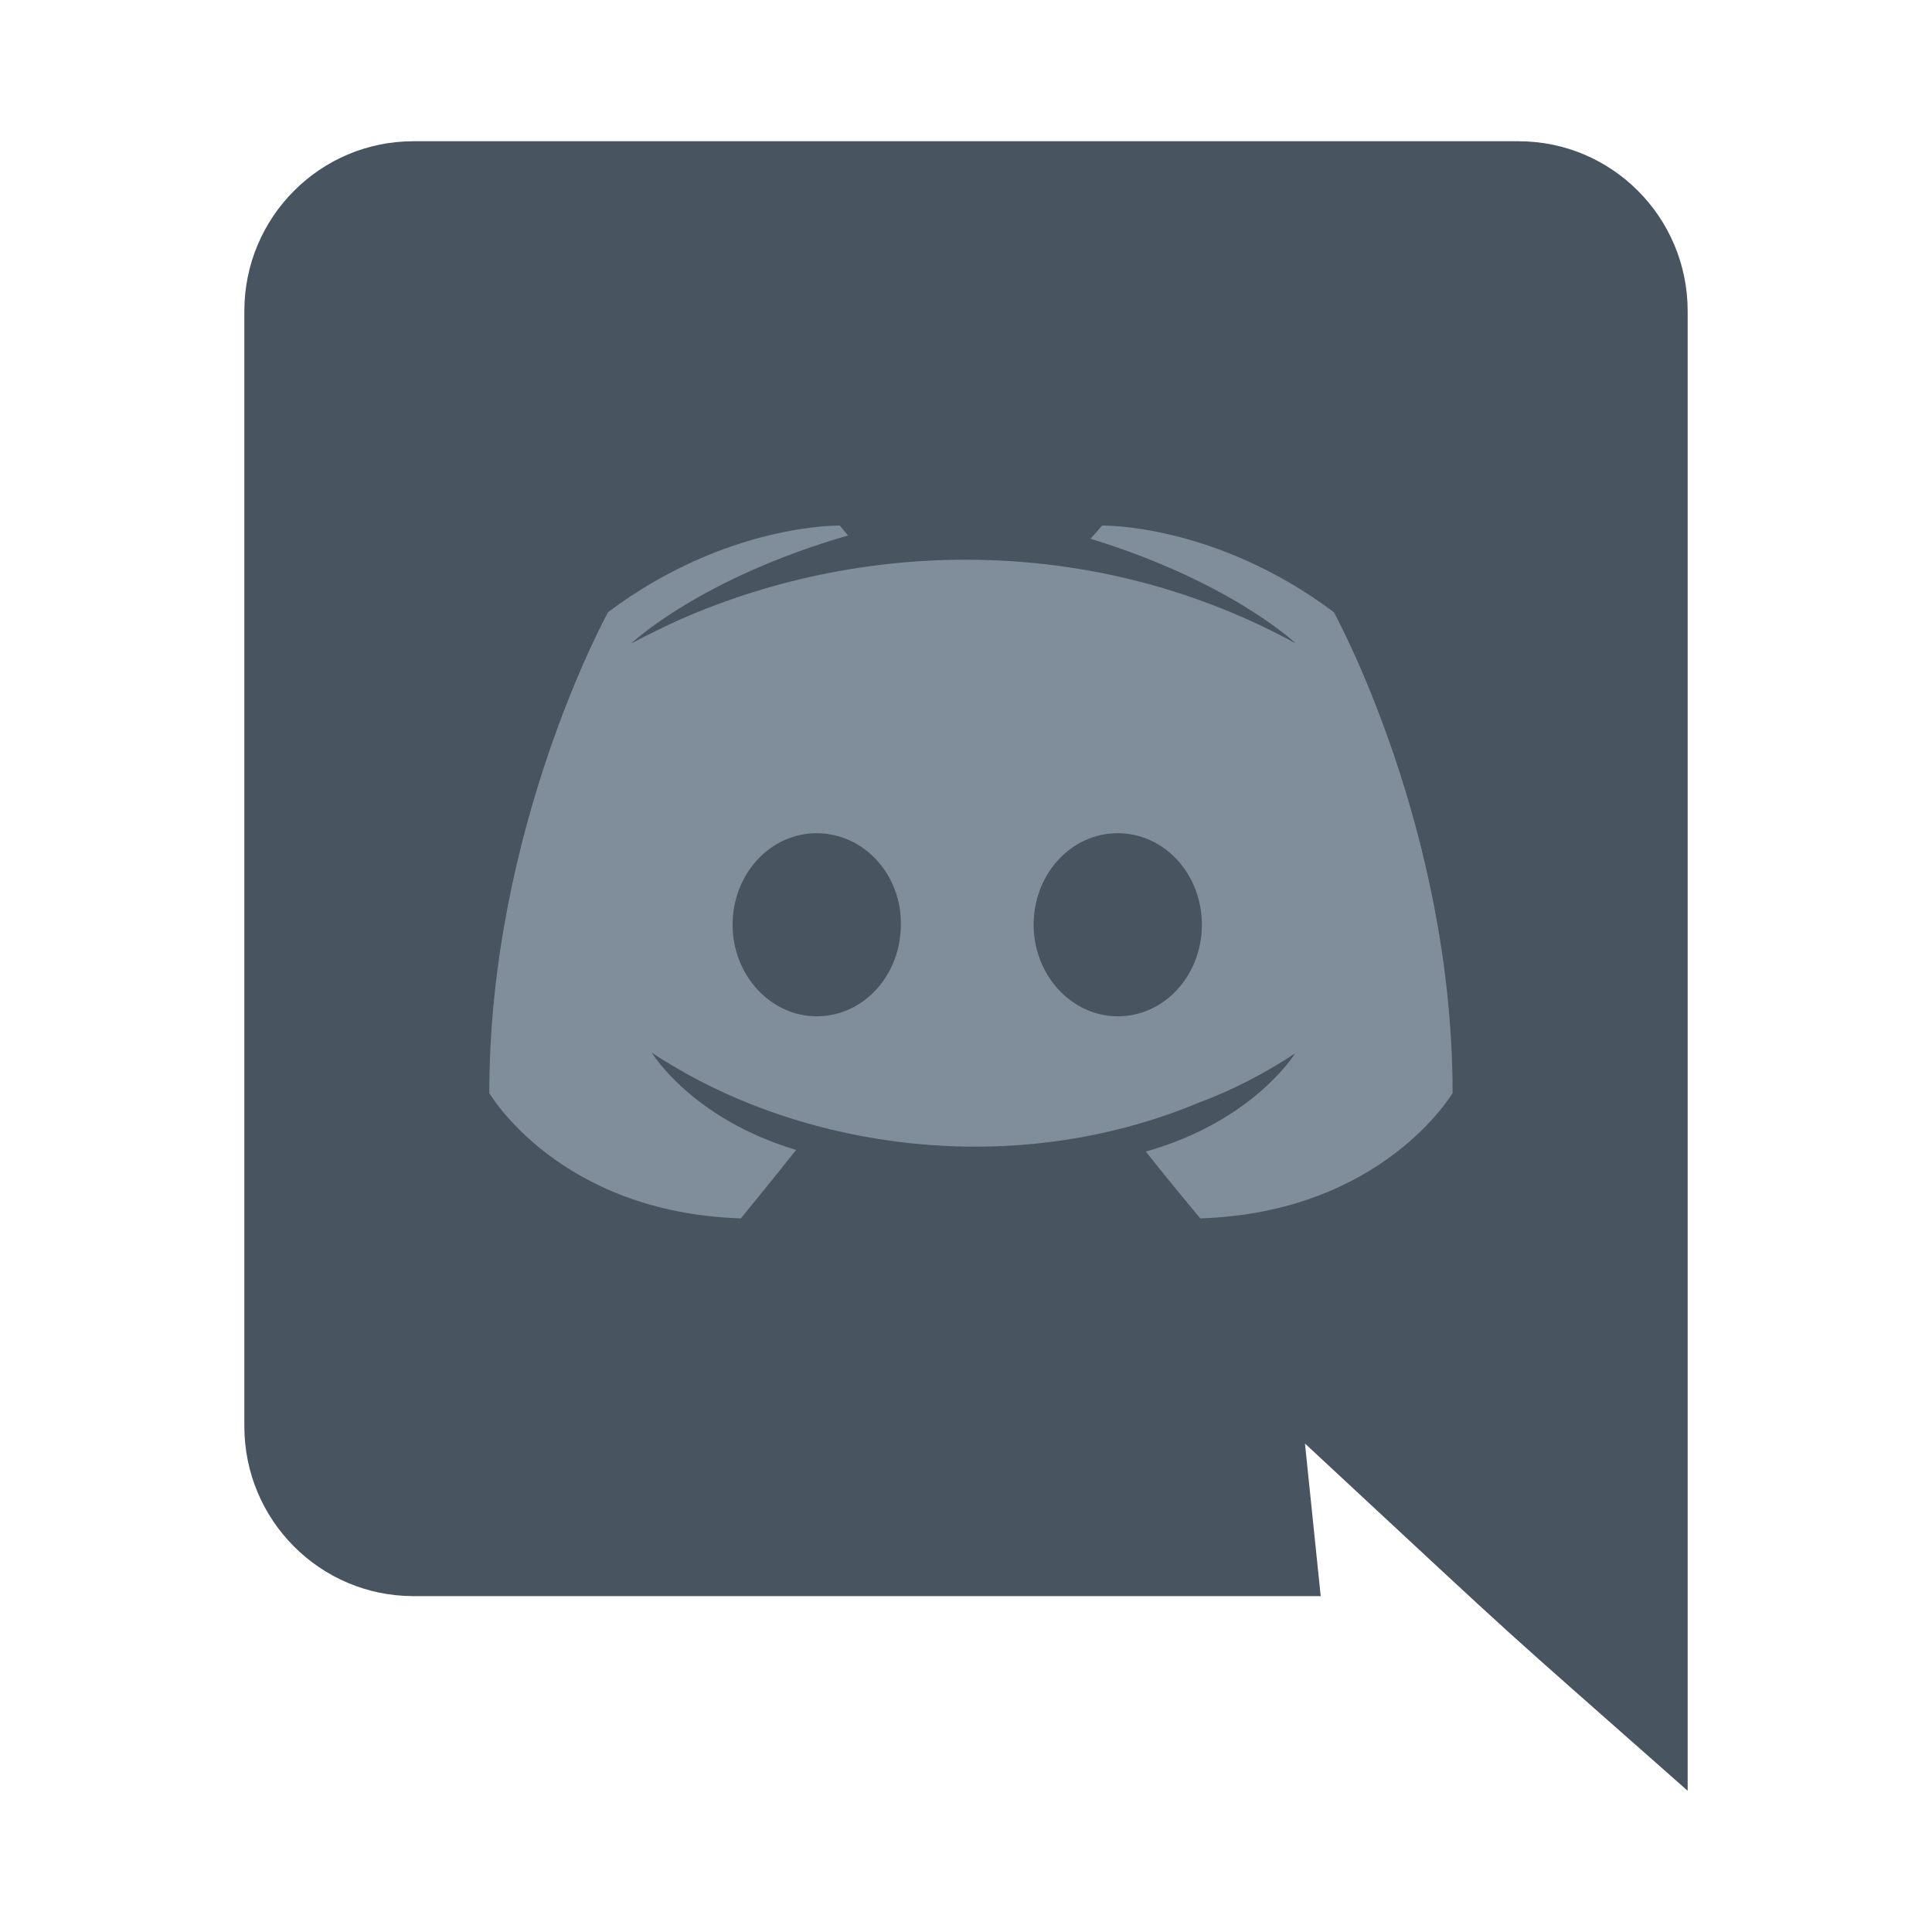
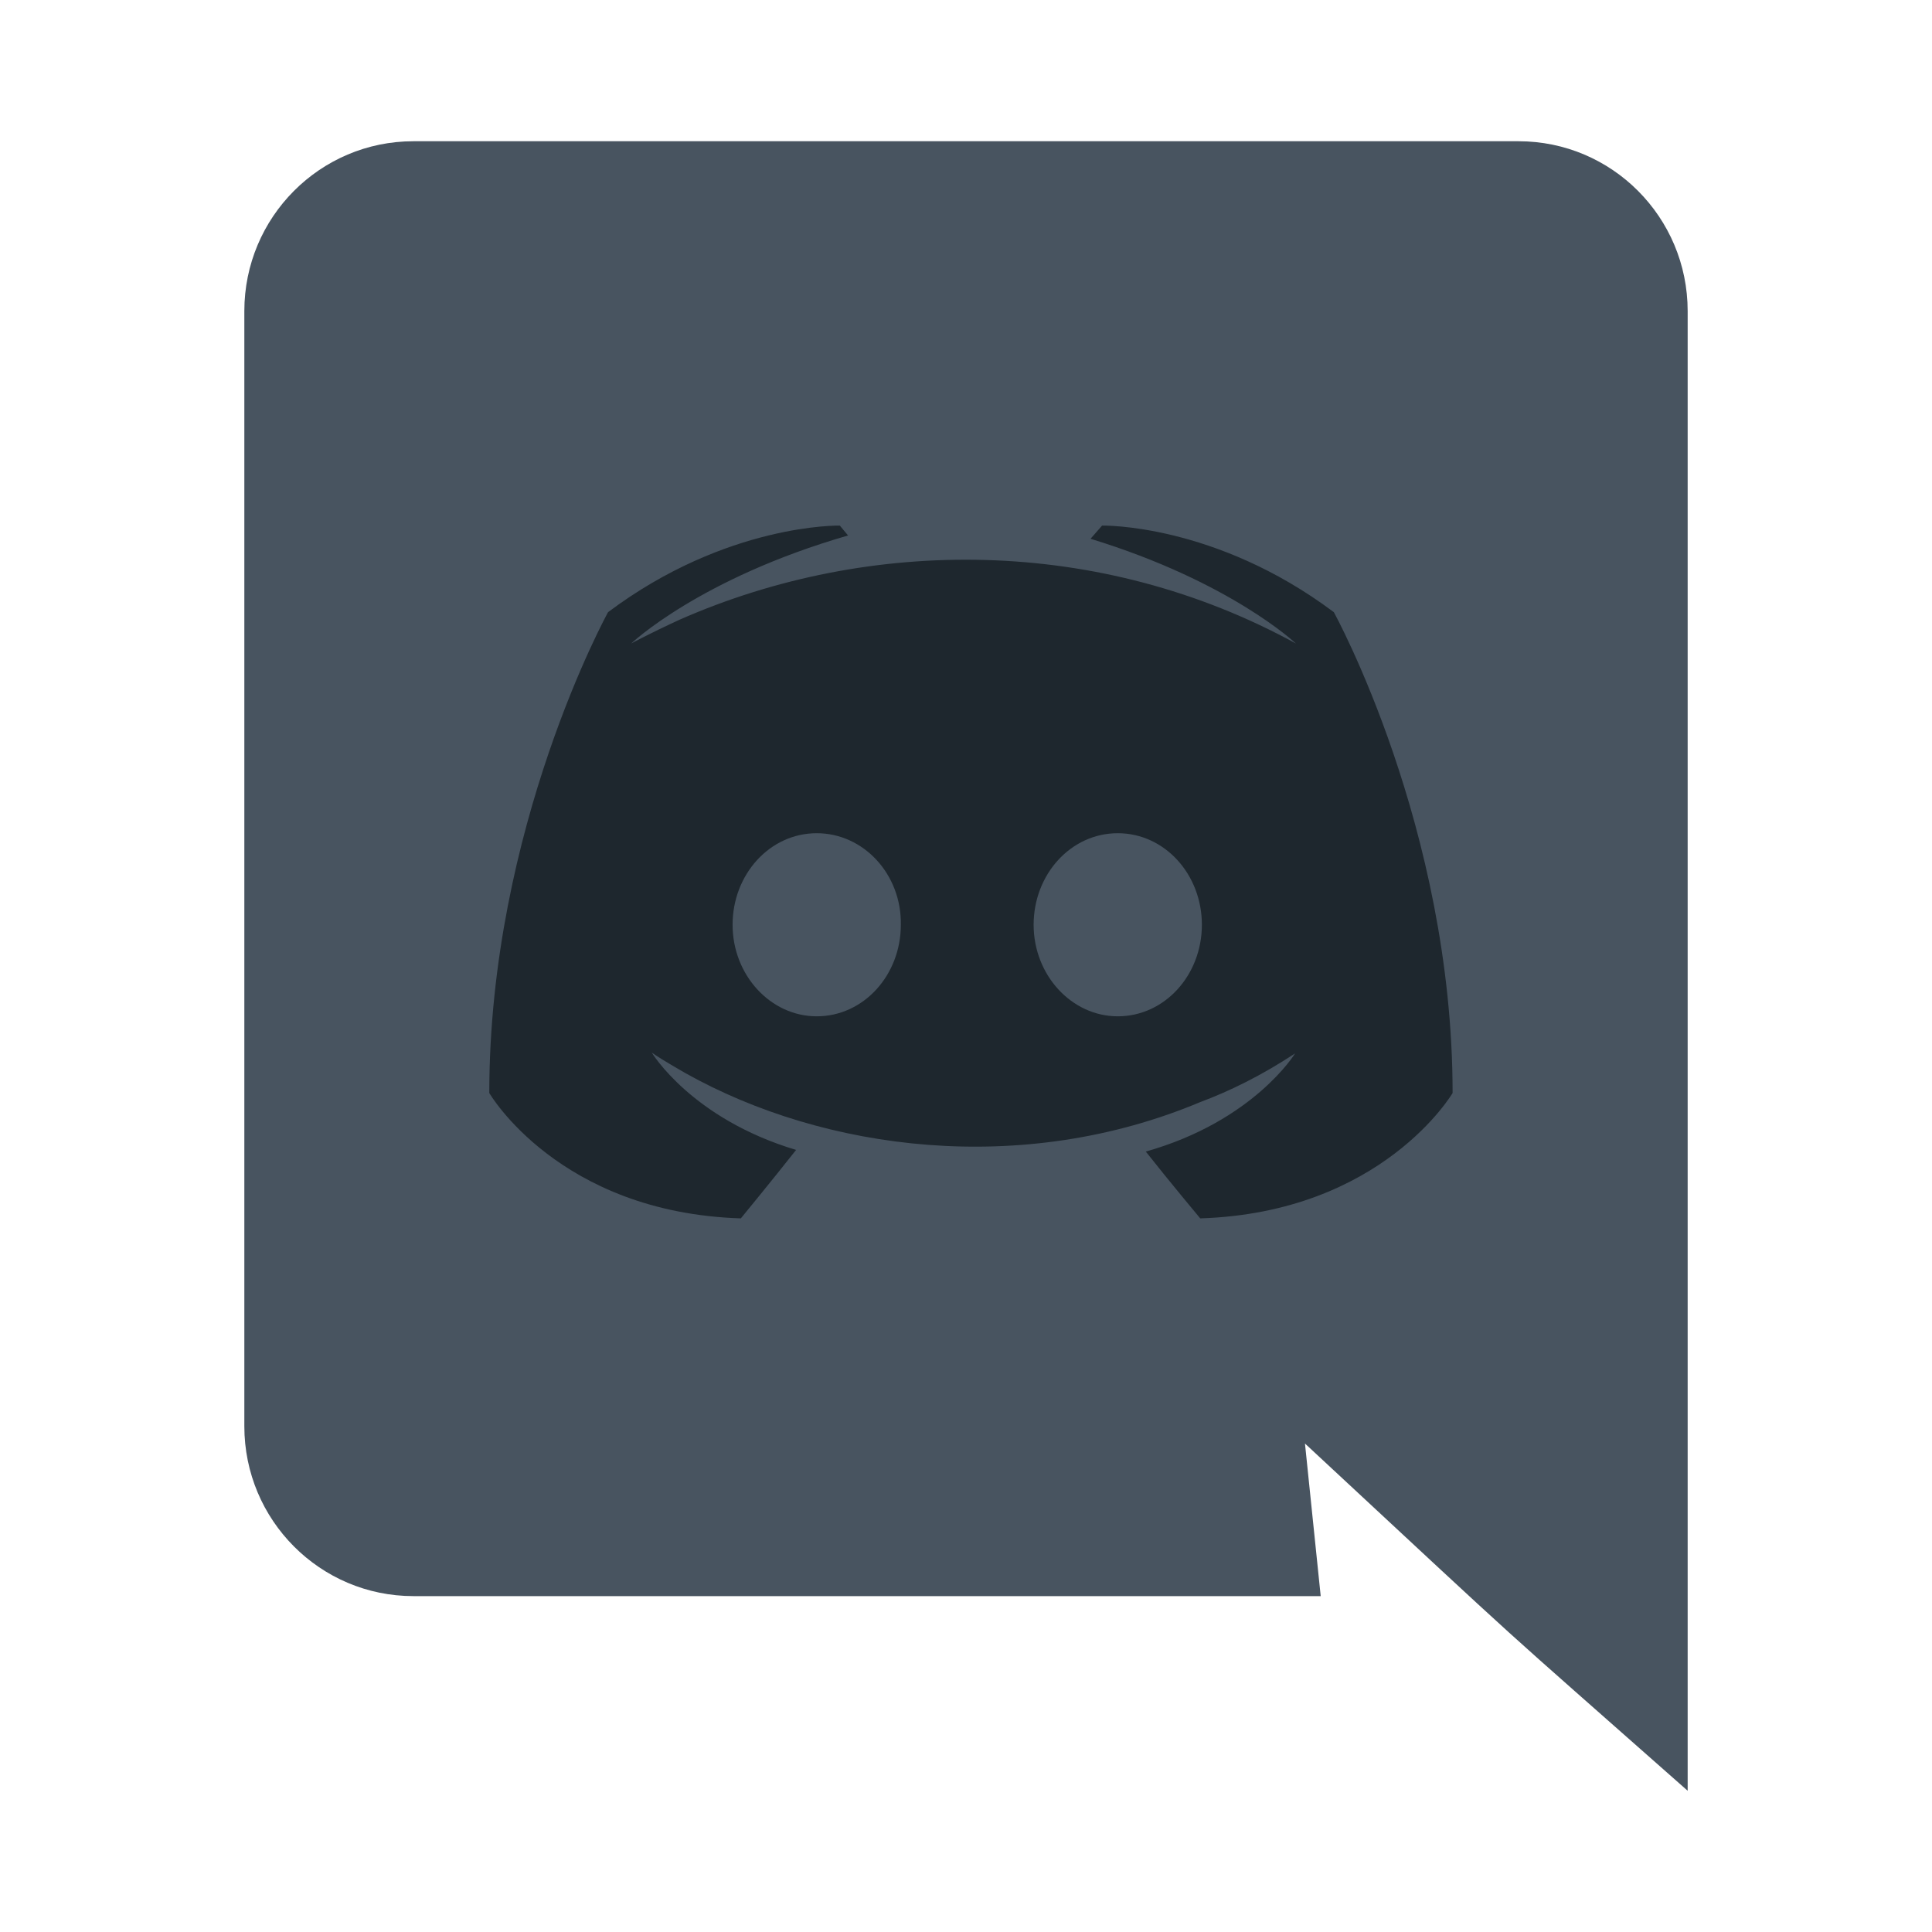
<svg xmlns="http://www.w3.org/2000/svg" height="512px" style="enable-background:new 0 0 512 512;" version="1.1" viewBox="0 0 512 512" width="512px" xml:space="preserve">
  <g id="_x39_1-discord">
    <g>
      <path d="M447.249,82.455V474.57c-55.065-48.661-37.454-32.553-101.418-92.018L350,422.987H109.557    c-24.698,0-44.806-20.106-44.806-45.026V82.455c0-24.917,20.107-45.025,44.806-45.025H402.44    C427.14,37.43,447.249,57.538,447.249,82.455z" style="fill:#485460;" />
-       <path d="M353.481,162.233c-31.474-23.605-61.418-22.95-61.418-22.95l-3.06,3.498    c37.157,11.365,54.425,27.758,54.425,27.758c-51.921-28.456-112.91-28.46-163.273-6.338c-8.088,3.715-12.896,6.338-12.896,6.338    s18.142-17.267,57.485-28.632l-2.185-2.624c0,0-29.945-0.655-61.419,22.95c0,0-31.474,57.047-31.474,127.426    c0,0,18.361,31.692,66.663,33.223c0,0,8.088-9.834,14.645-18.142c-27.759-8.306-38.249-25.789-38.249-25.789    c3.215,2.248,8.517,5.168,8.961,5.463c36.892,20.662,89.295,27.43,136.388,7.65c7.648-2.841,16.174-6.995,25.135-12.896    c0,0-10.929,17.924-39.562,26.01c6.559,8.305,14.427,17.703,14.427,17.703c48.304-1.53,66.881-33.223,66.881-33.223    C384.955,219.28,353.481,162.233,353.481,162.233z M216.438,269.333c-12.24,0-22.295-10.928-22.295-24.262    c0-13.333,9.836-24.261,22.295-24.261c12.458,0,22.513,10.928,22.294,24.261C238.732,258.405,228.896,269.333,216.438,269.333z     M296.216,269.333c-12.239,0-22.294-10.928-22.294-24.262c0-13.333,9.836-24.261,22.294-24.261    c12.459,0,22.295,10.928,22.295,24.261C318.511,258.405,308.675,269.333,296.216,269.333z" style="fill:#808e9b;" />
+       <path d="M353.481,162.233c-31.474-23.605-61.418-22.95-61.418-22.95l-3.06,3.498    c37.157,11.365,54.425,27.758,54.425,27.758c-51.921-28.456-112.91-28.46-163.273-6.338c-8.088,3.715-12.896,6.338-12.896,6.338    s18.142-17.267,57.485-28.632l-2.185-2.624c0,0-29.945-0.655-61.419,22.95c0,0-31.474,57.047-31.474,127.426    c0,0,18.361,31.692,66.663,33.223c0,0,8.088-9.834,14.645-18.142c-27.759-8.306-38.249-25.789-38.249-25.789    c3.215,2.248,8.517,5.168,8.961,5.463c36.892,20.662,89.295,27.43,136.388,7.65c7.648-2.841,16.174-6.995,25.135-12.896    c0,0-10.929,17.924-39.562,26.01c6.559,8.305,14.427,17.703,14.427,17.703c48.304-1.53,66.881-33.223,66.881-33.223    C384.955,219.28,353.481,162.233,353.481,162.233z M216.438,269.333c-12.24,0-22.295-10.928-22.295-24.262    c0-13.333,9.836-24.261,22.295-24.261c12.458,0,22.513,10.928,22.294,24.261C238.732,258.405,228.896,269.333,216.438,269.333z     M296.216,269.333c-12.239,0-22.294-10.928-22.294-24.262c0-13.333,9.836-24.261,22.294-24.261    c12.459,0,22.295,10.928,22.295,24.261C318.511,258.405,308.675,269.333,296.216,269.333z" style="fill:#1e272e;" />
    </g>
  </g>
  <g id="Layer_1" />
</svg>
